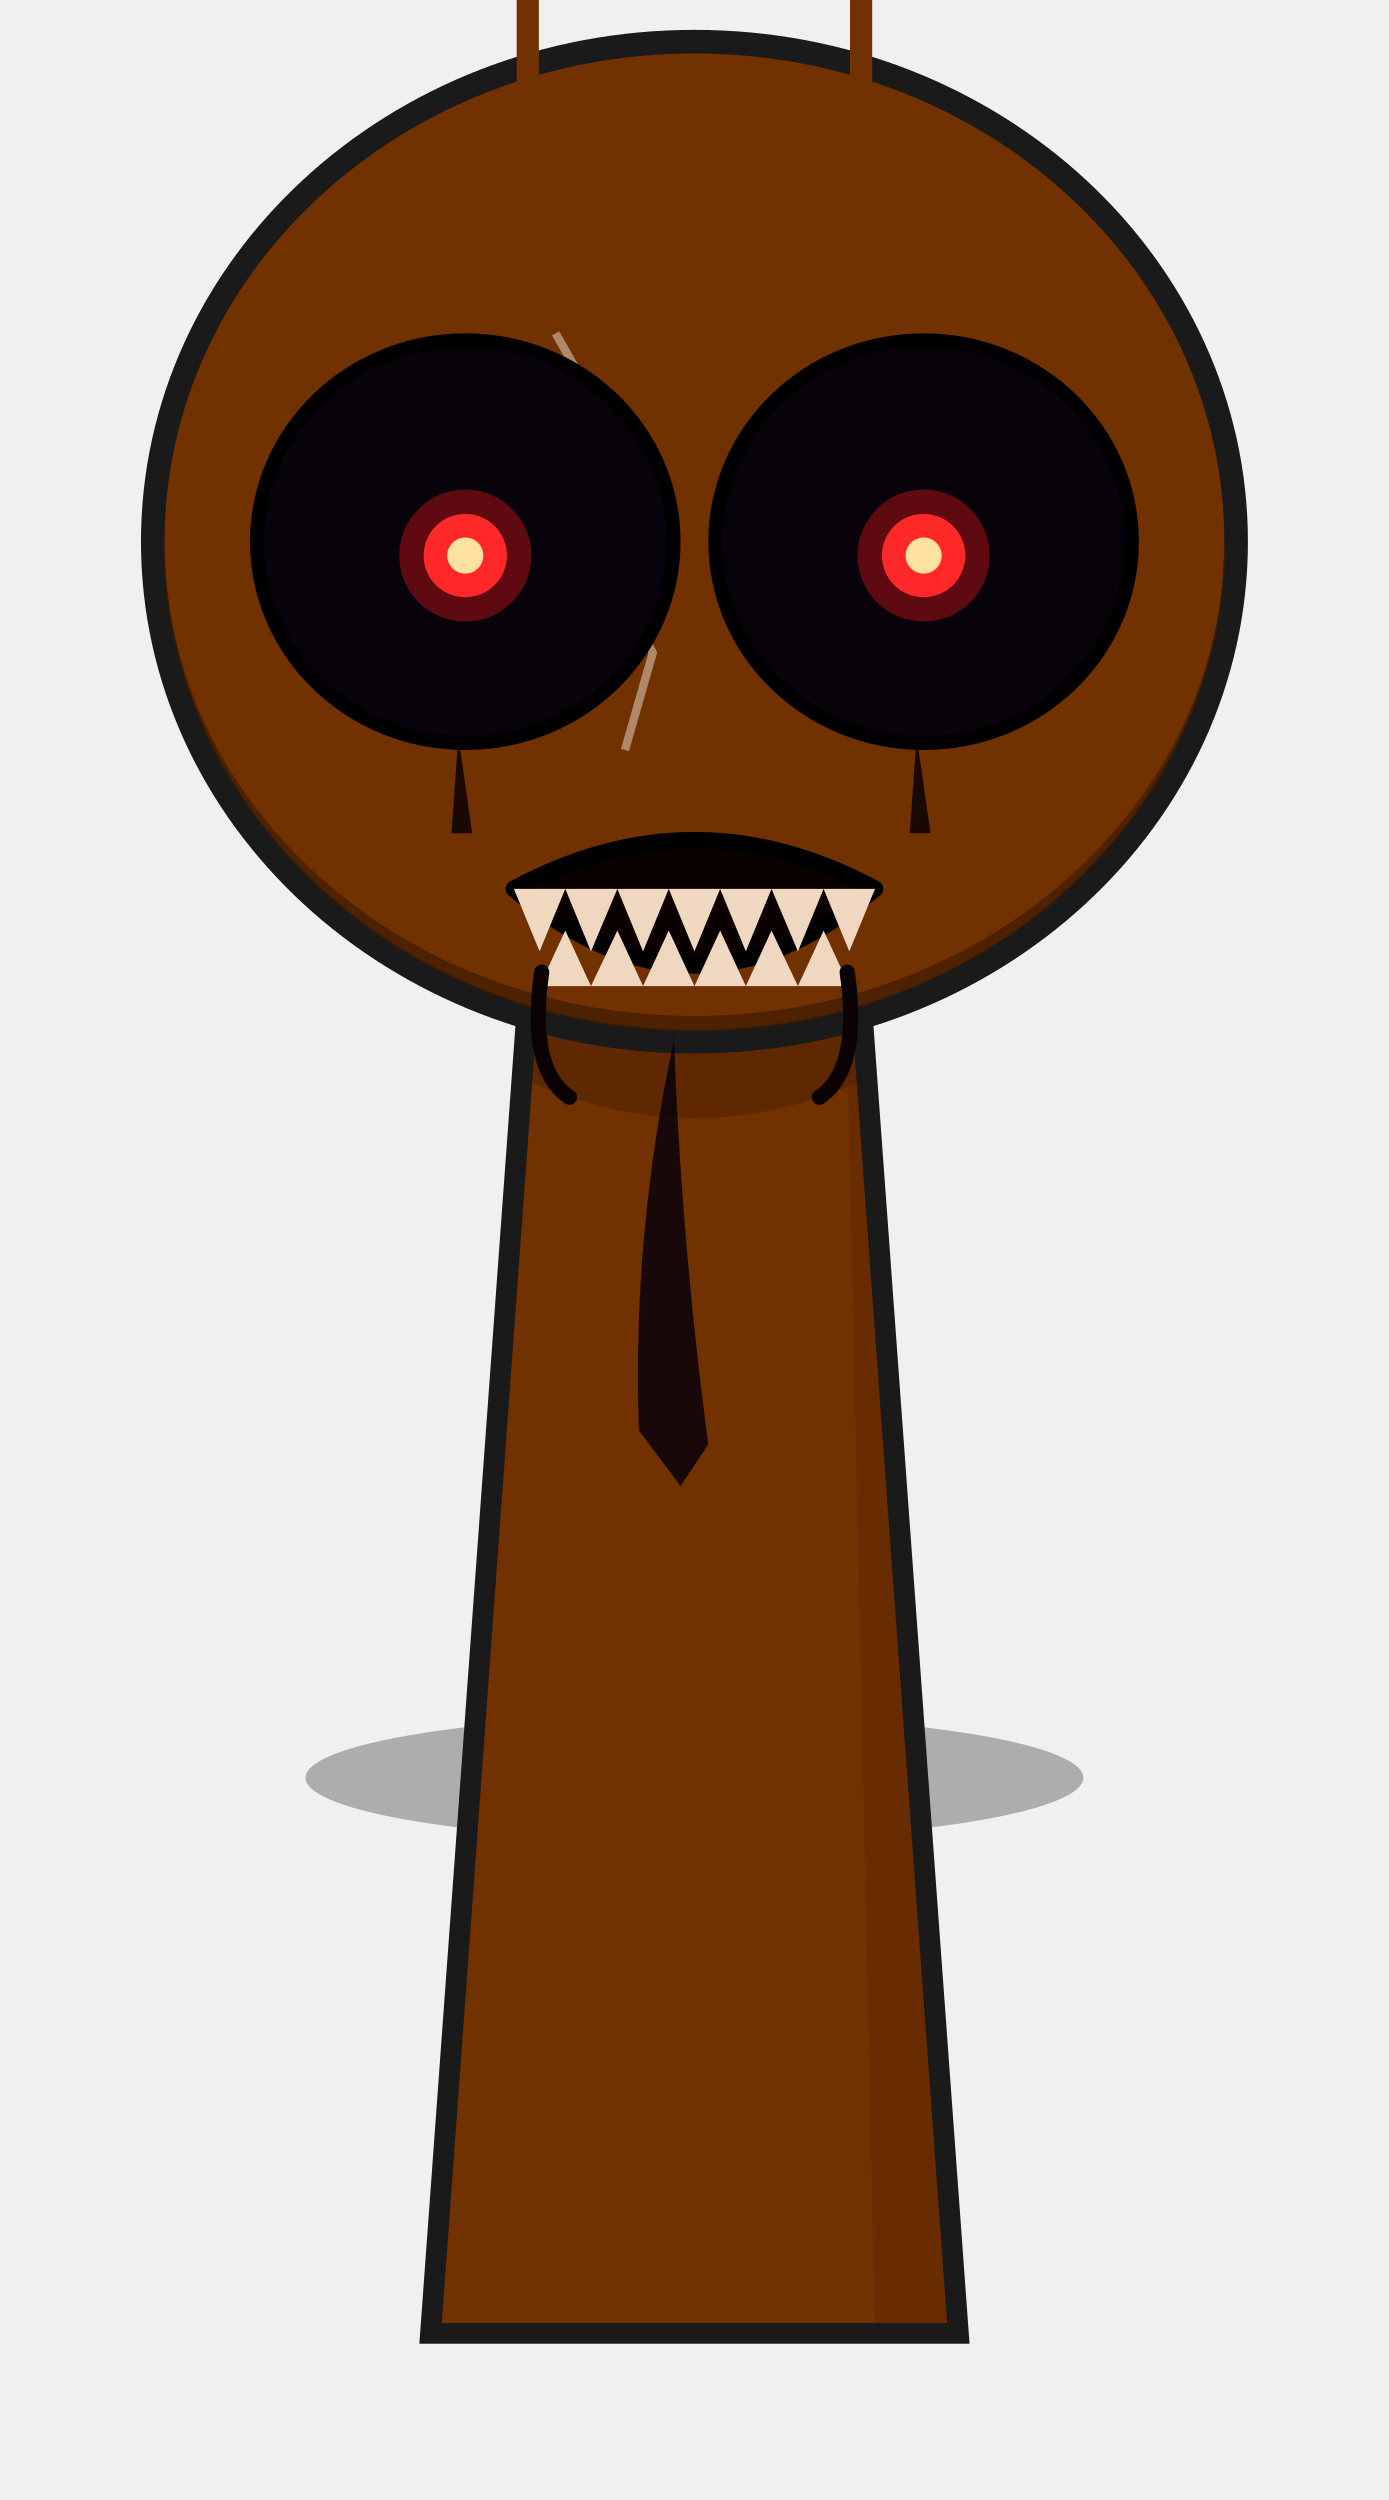
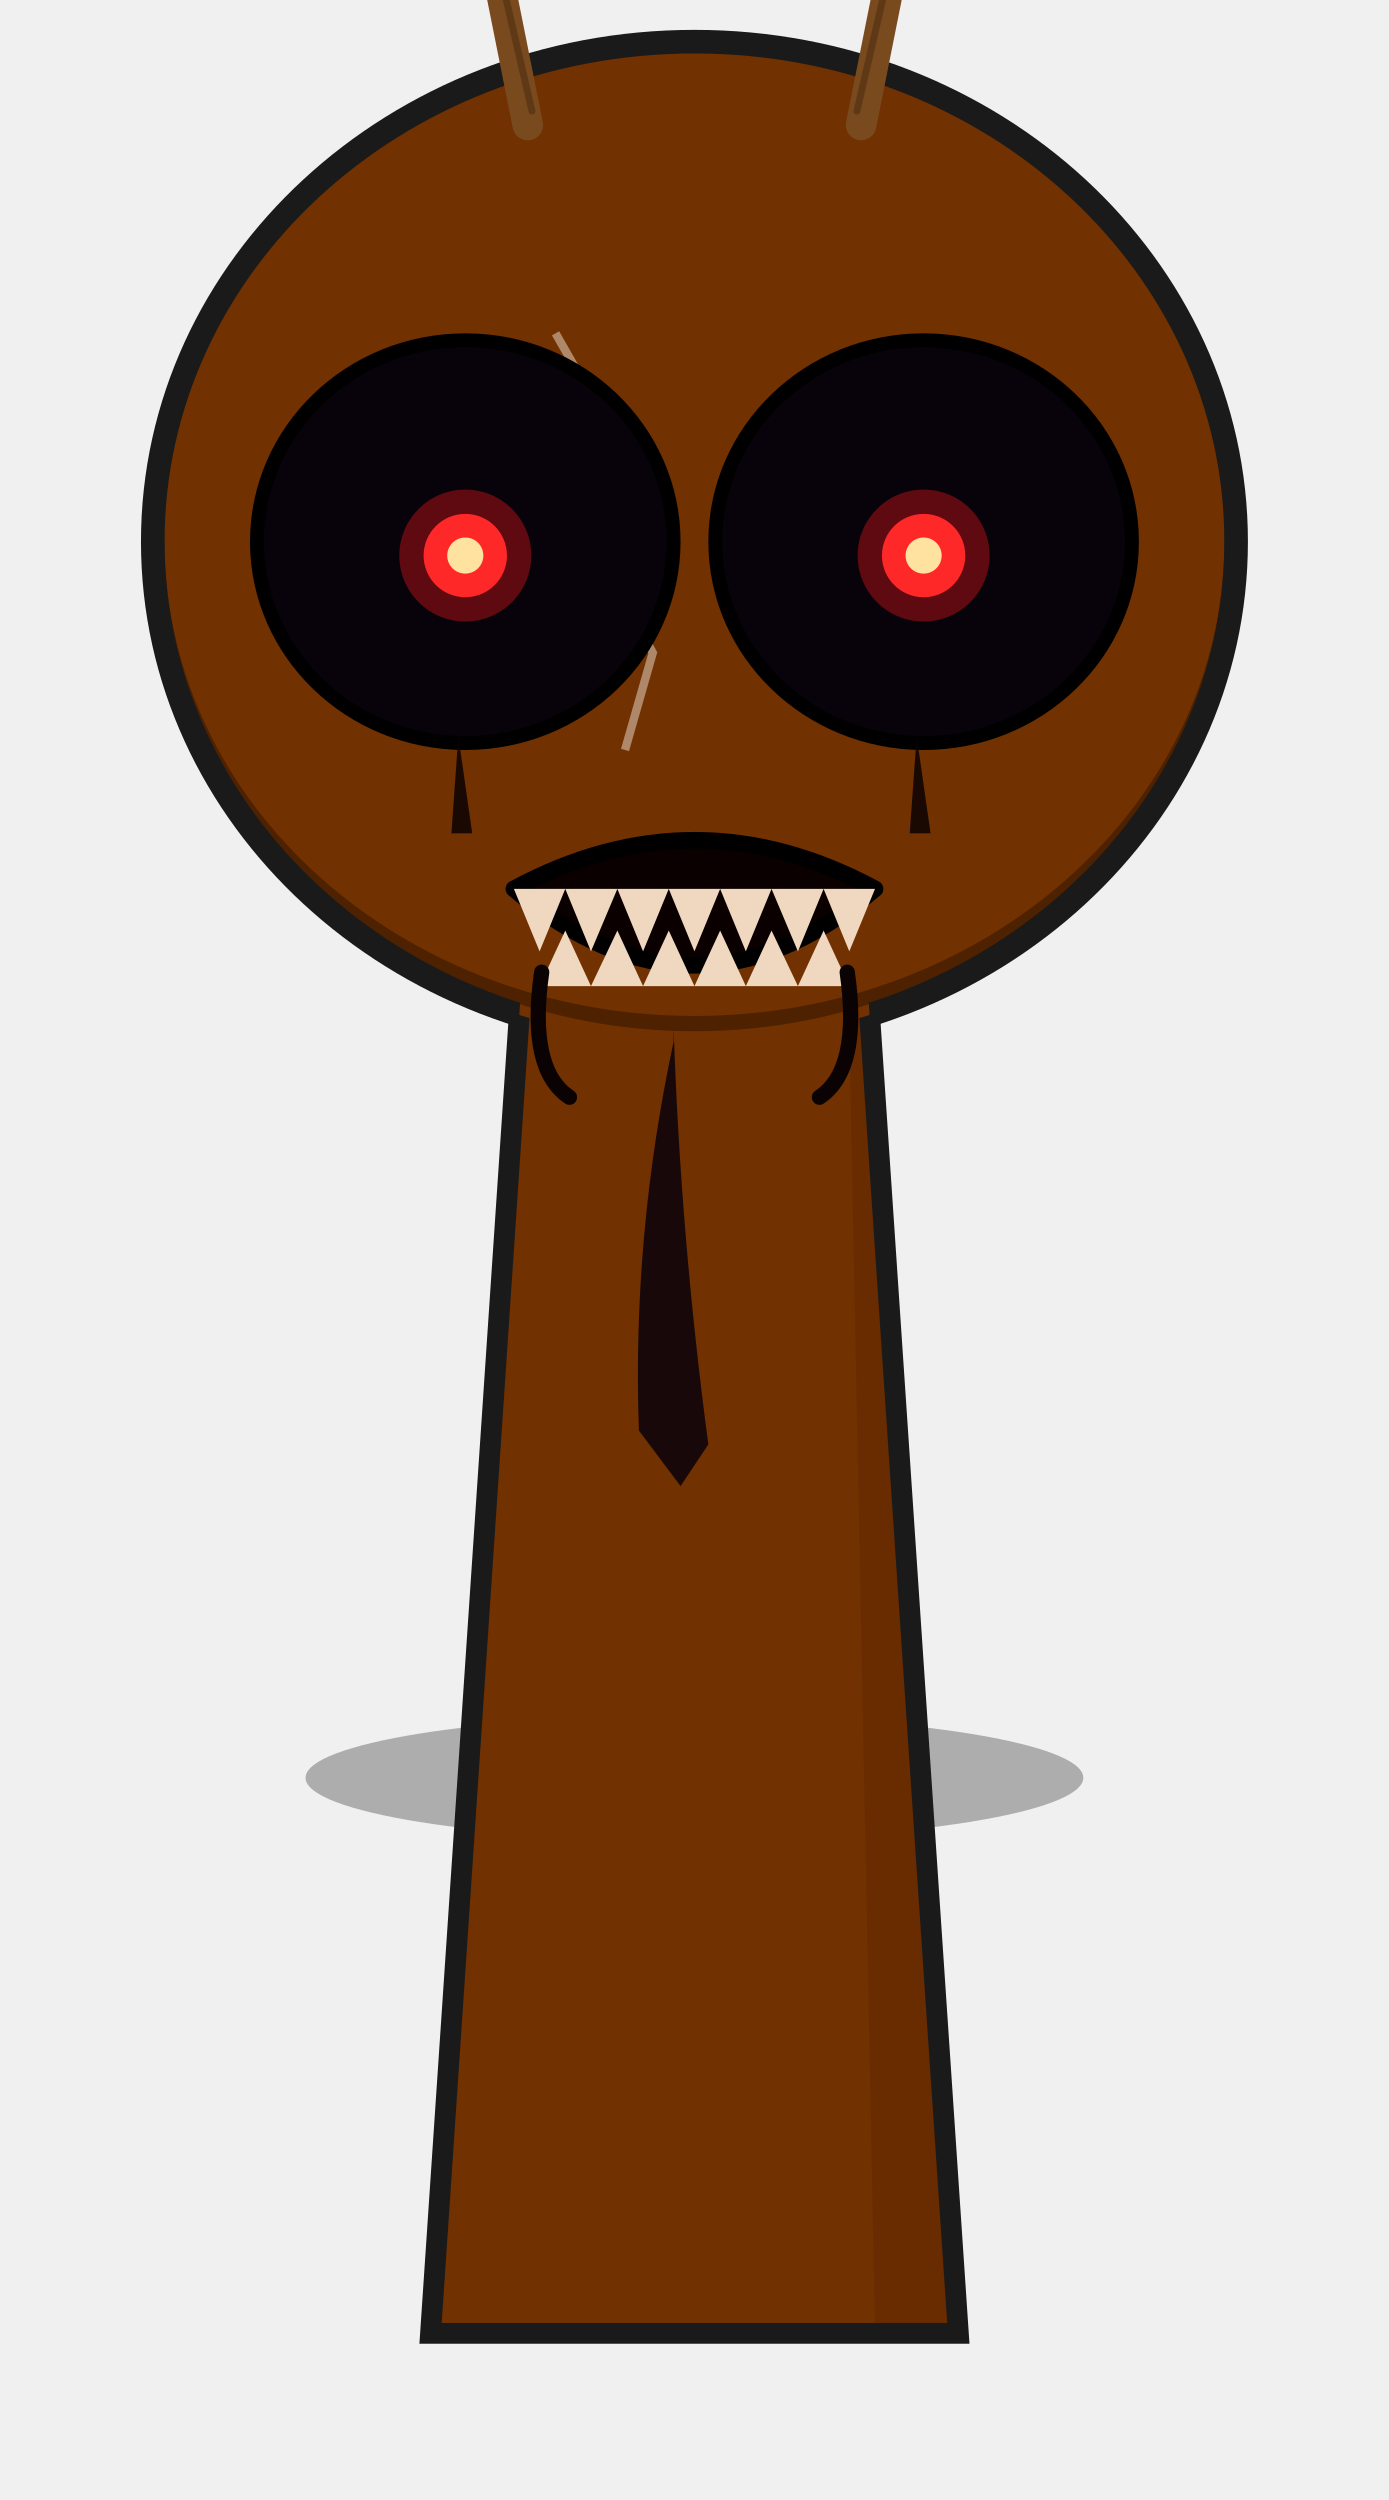
<svg xmlns="http://www.w3.org/2000/svg" viewBox="0 0 200 360" preserveAspectRatio="xMidYMax meet">
  <g class="char">
    <g transform="translate(0 -32)">
      <g class="body">
        <ellipse cx="100" cy="288" rx="56" ry="9" fill="#000" opacity="0.28" />
-         <path d="M76 176 L62 368 L138 368 L124 176 Z" fill="#723100" stroke="none" />
-         <path d="M122 182 L126 368 L138 368 L124 182 Z" fill="#4f2200" opacity="0.28" />
+         <path d="M76 160 L62 368 L138 368 L124 160 Z" fill="#723100" stroke="none" />
+         <path d="M122 166 L126 368 L138 368 L124 166 Z" fill="#4f2200" opacity="0.28" />
        <defs>
          <clipPath id="body-clip">
-             <path d="M76 176 L62 368 L138 368 L124 176 Z" />
+             <path d="M76 160 L62 368 L138 368 L124 160 Z" />
          </clipPath>
        </defs>
        <g clip-path="url(#body-clip)">
-           <path d="M72 180 Q100 196, 128 180" stroke="#582600" stroke-width="10" fill="none" stroke-linecap="butt" opacity="0.75" />
+           <path d="M72 164 Q100 180, 128 164" stroke="#582600" stroke-width="10" fill="none" stroke-linecap="butt" opacity="0.75" />
        </g>
-         <path d="M76 176 L62 368 L138 368 L124 176 Z" fill="none" stroke="#1a1a1a" stroke-width="3" />
-         <ellipse cx="100" cy="110" rx="78" ry="72" fill="#723100" stroke="#1a1a1a" stroke-width="3.4" />
+         <path d="M76 160 L62 368 L138 368 L124 160 Z" fill="none" stroke="#1a1a1a" stroke-width="3" />
+         <ellipse cx="100" cy="110" rx="78" ry="72" fill="#723100" stroke="none" />
        <defs>
          <clipPath id="head-clip">
            <ellipse cx="100" cy="110" rx="76.5" ry="70.5" />
          </clipPath>
        </defs>
        <g clip-path="url(#head-clip)">
          <path d="M22 110 A78 70 0 0 0 178 110" stroke="#3e1a00" stroke-width="3.4" fill="none" stroke-linecap="round" opacity="0.7" />
        </g>
+         <defs>
+           <clipPath id="head-stroke-not-body">
+             <path d="M0 0 L200 0 L200 360 L0 360 Z M76 160 L62 368 L138 368 L124 160 Z" clip-rule="evenodd" />
+           </clipPath>
+         </defs>
+         <g clip-path="url(#head-stroke-not-body)">
+           <ellipse cx="100" cy="110" rx="78" ry="72" fill="none" stroke="#1a1a1a" stroke-width="3.4" />
+         </g>
        <path d="M80 80 l8 14 l-4 14 l10 18 l-4 14" stroke="#e0d0c0" stroke-width="1.2" fill="none" opacity="0.55" />
        <path d="M97 180 q1 30 5 60 l-4 6 l-6 -8 q-1 -28 5 -56 Z" fill="#08010a" opacity="0.85" />
      </g>
-       <line x1="76" y1="48" x2="76" y2="16" stroke="#723100" stroke-width="3.2" stroke-linecap="round" />
-       <circle cx="76" cy="10" r="9" fill="#ff9a4c" stroke="#662c00" stroke-width="2.4" />
-       <circle cx="74" cy="8" r="2.6" fill="#fff" opacity="0.8" />
-       <line x1="124" y1="48" x2="124" y2="16" stroke="#723100" stroke-width="3.2" stroke-linecap="round" />
-       <circle cx="124" cy="10" r="9" fill="#ff9a4c" stroke="#662c00" stroke-width="2.4" />
-       <circle cx="122" cy="8" r="2.6" fill="#fff" opacity="0.8" />
+       <line x1="76" y1="50" x2="70" y2="20" stroke="#7a4a1f" stroke-width="4.4" stroke-linecap="round" />
+       <line x1="76.6" y1="48" x2="70.6" y2="22" stroke="#4d2d10" stroke-width="1" stroke-linecap="round" opacity="0.6" />
+       <ellipse cx="68" cy="13" rx="11" ry="10" fill="#f1ead4" stroke="#3a2a14" stroke-width="2.2" />
+       <path d="M59 14 q9 4 18 0" stroke="#c8bf9a" stroke-width="1.4" fill="none" stroke-dasharray="2 2" />
+       <ellipse cx="65" cy="10" rx="3" ry="2.4" fill="#ffffff" opacity="0.6" />
+       <line x1="124" y1="50" x2="130" y2="20" stroke="#7a4a1f" stroke-width="4.4" stroke-linecap="round" />
+       <line x1="123.4" y1="48" x2="129.4" y2="22" stroke="#4d2d10" stroke-width="1" stroke-linecap="round" opacity="0.6" />
+       <ellipse cx="132" cy="13" rx="11" ry="10" fill="#f1ead4" stroke="#3a2a14" stroke-width="2.2" />
+       <path d="M123 14 q9 4 18 0" stroke="#c8bf9a" stroke-width="1.4" fill="none" stroke-dasharray="2 2" />
+       <ellipse cx="129" cy="10" rx="3" ry="2.4" fill="#ffffff" opacity="0.6" />
      <ellipse cx="67" cy="110" rx="30" ry="29" fill="#08020a" stroke="#000" stroke-width="2" />
      <circle cx="67" cy="112" r="9.5" fill="#ff1a1a" opacity="0.35" />
      <circle cx="67" cy="112" r="6" fill="#ff2828" />
      <circle cx="67" cy="112" r="2.6" fill="#ffe2a0" />
      <path d="M66 138 l-1 14 l3 0 z" fill="#0a0203" opacity="0.85" />
      <ellipse cx="133" cy="110" rx="30" ry="29" fill="#08020a" stroke="#000" stroke-width="2" />
      <circle cx="133" cy="112" r="9.5" fill="#ff1a1a" opacity="0.35" />
      <circle cx="133" cy="112" r="6" fill="#ff2828" />
      <circle cx="133" cy="112" r="2.6" fill="#ffe2a0" />
      <path d="M132 138 l-1 14 l3 0 z" fill="#0a0203" opacity="0.85" />
      <path d="M74 160 q26 22 52 0 q-26 -14 -52 0 Z" fill="#0a0000" stroke="#000" stroke-width="2.4" stroke-linejoin="round" />
      <path d="M74.0 160 L77.7 169 L81.4 160 Z" fill="#f0d8c0" />
      <path d="M77.7 174 L81.4 166 L85.1 174 Z" fill="#f0d8c0" />
      <path d="M81.4 160 L85.1 169 L88.9 160 Z" fill="#f0d8c0" />
      <path d="M85.1 174 L88.9 166 L92.6 174 Z" fill="#f0d8c0" />
      <path d="M88.9 160 L92.6 169 L96.3 160 Z" fill="#f0d8c0" />
      <path d="M92.6 174 L96.3 166 L100.0 174 Z" fill="#f0d8c0" />
      <path d="M96.3 160 L100.0 169 L103.7 160 Z" fill="#f0d8c0" />
      <path d="M100.0 174 L103.7 166 L107.4 174 Z" fill="#f0d8c0" />
      <path d="M103.7 160 L107.4 169 L111.1 160 Z" fill="#f0d8c0" />
      <path d="M107.4 174 L111.1 166 L114.9 174 Z" fill="#f0d8c0" />
      <path d="M111.1 160 L114.9 169 L118.6 160 Z" fill="#f0d8c0" />
      <path d="M114.9 174 L118.6 166 L122.3 174 Z" fill="#f0d8c0" />
      <path d="M118.6 160 L122.3 169 L126.0 160 Z" fill="#f0d8c0" />
      <path d="M78 172 q-2 14 4 18" stroke="#0a0203" stroke-width="2.2" fill="none" stroke-linecap="round" />
      <path d="M122 172 q2 14 -4 18" stroke="#0a0203" stroke-width="2.2" fill="none" stroke-linecap="round" />
    </g>
  </g>
</svg>
